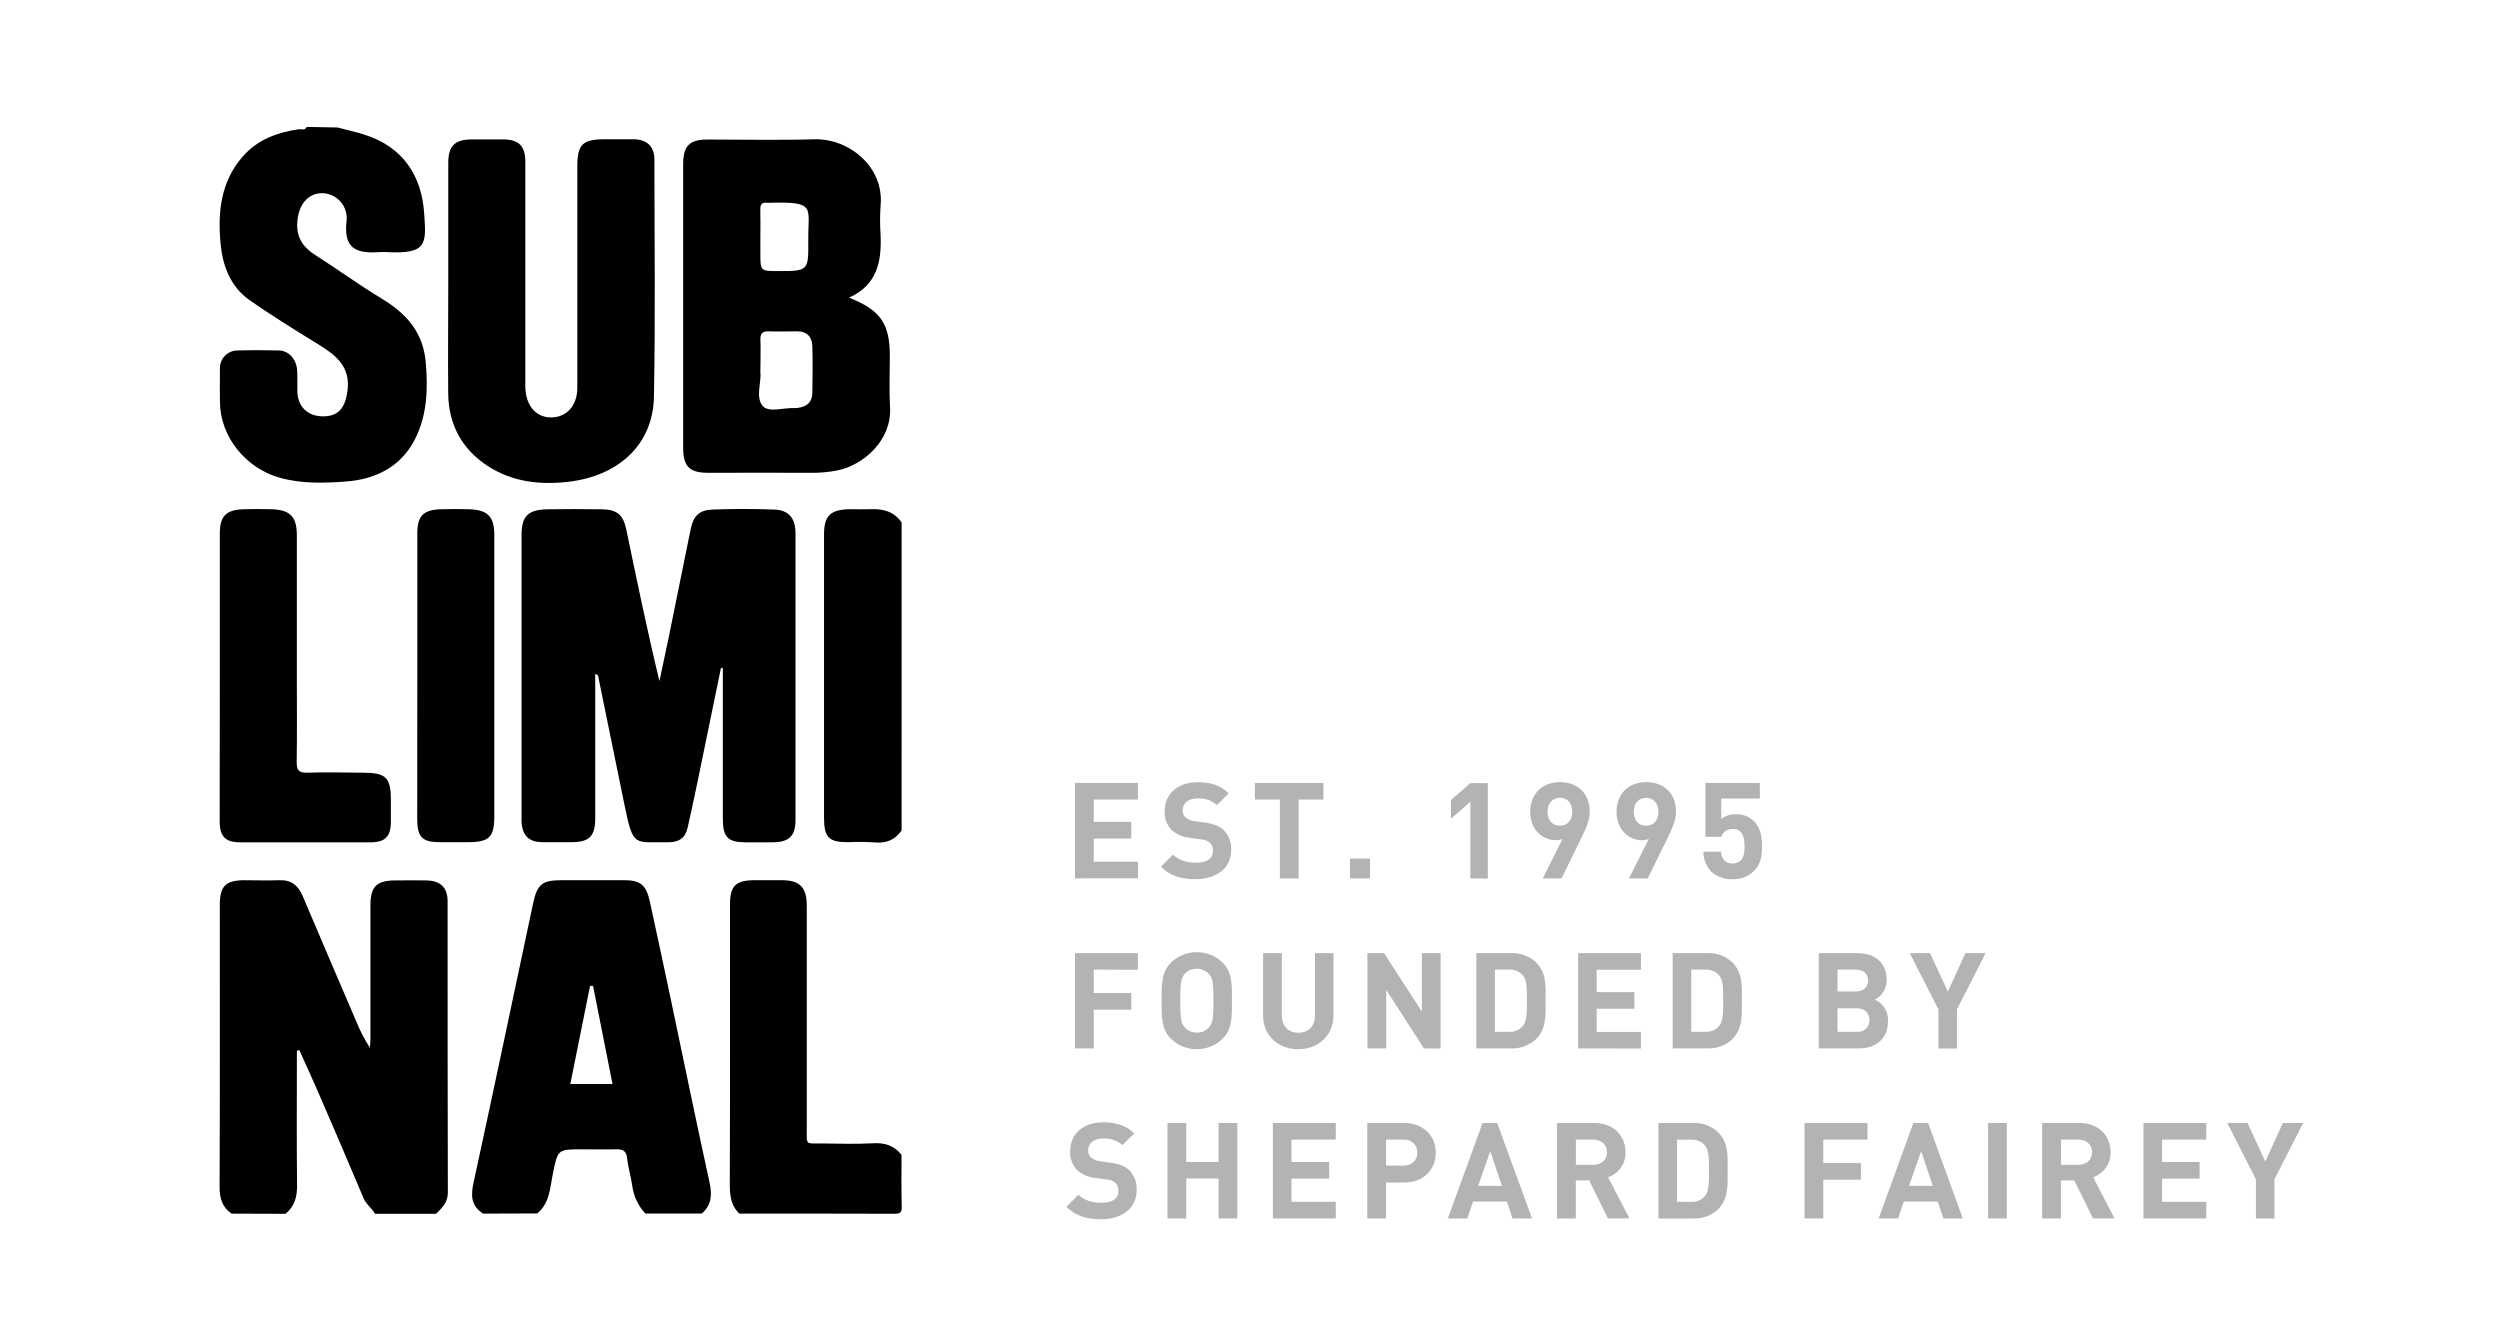
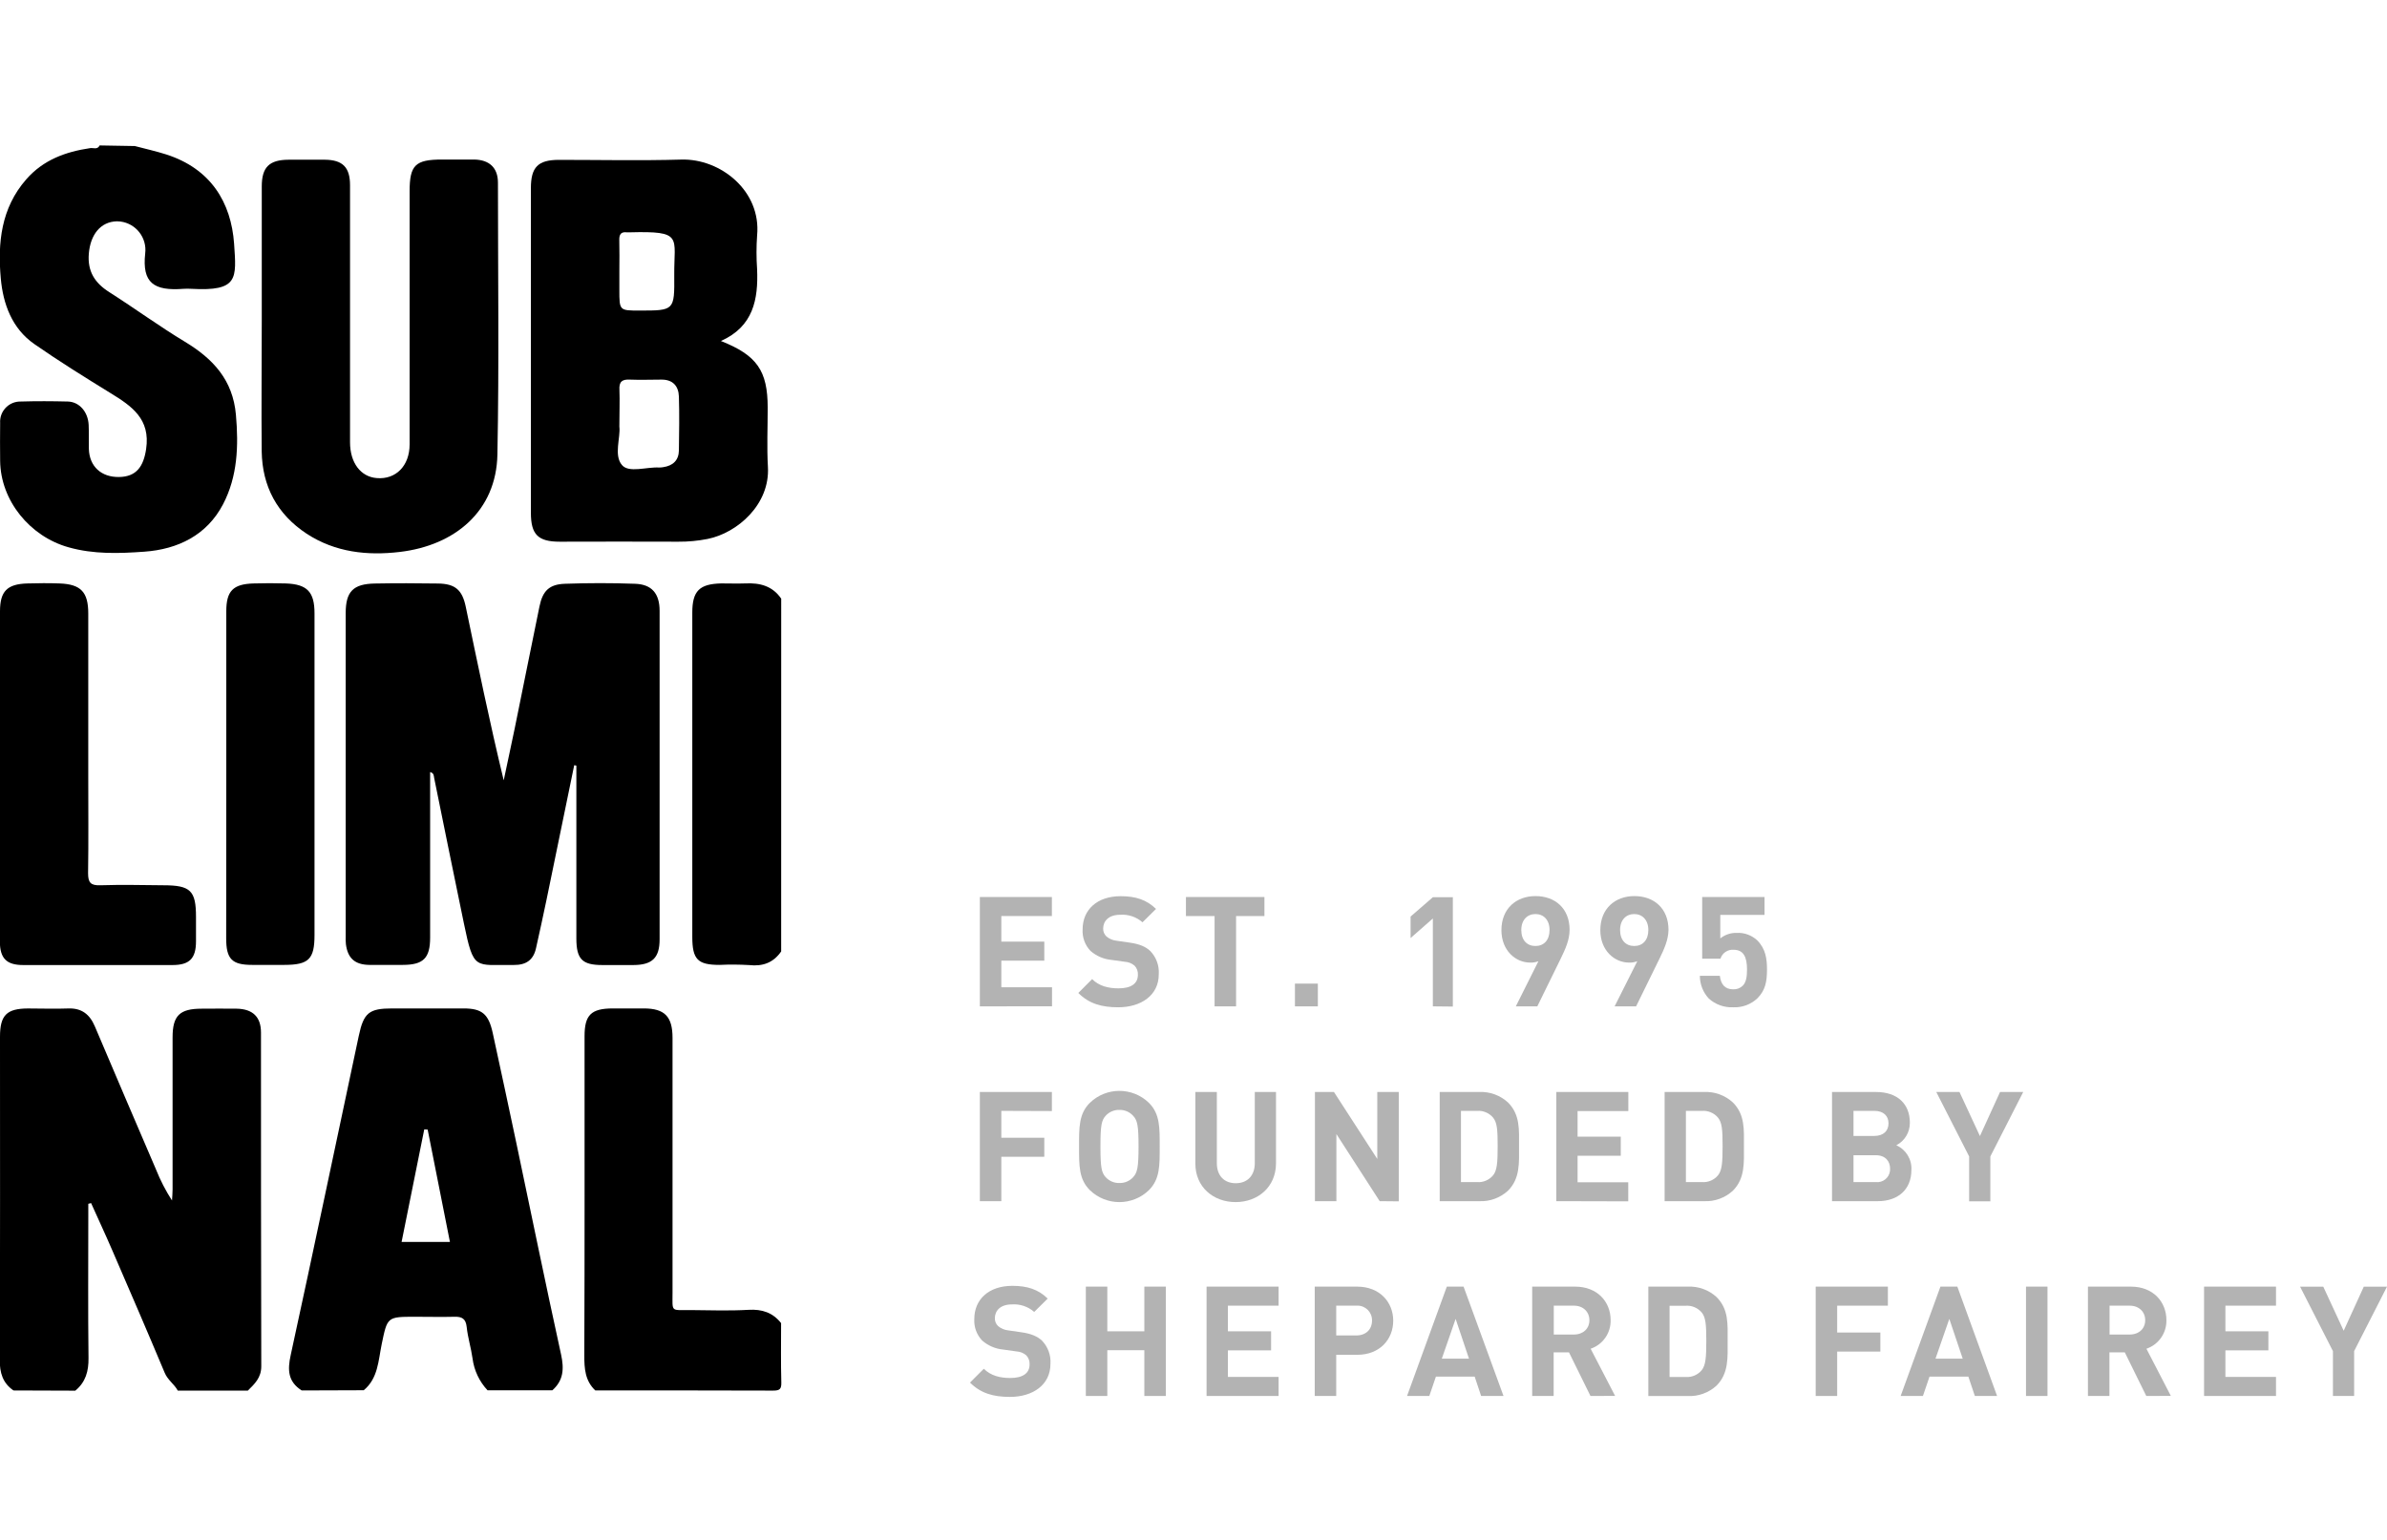
- <svg xmlns="http://www.w3.org/2000/svg" id="Layer_1" data-name="Layer 1" viewBox="0 0 800 430">
-   <defs>
-     <style>.cls-1{fill:#b3b3b3;}</style>
-   </defs>
-   <path class="cls-1" d="M344,281.08V250.54h20.12v5.32H350V263H362v5.32H350v7.42h14.16v5.32Z" />
-   <path class="cls-1" d="M382.65,281.34c-4.63,0-8.15-1-11.15-4l3.86-3.87c1.93,1.94,4.54,2.58,7.37,2.58,3.52,0,5.41-1.33,5.41-3.78a3.37,3.37,0,0,0-.95-2.57,4.46,4.46,0,0,0-2.7-1.07l-3.69-.52a10.3,10.3,0,0,1-5.91-2.53,8.06,8.06,0,0,1-2.19-6c0-5.45,4-9.27,10.63-9.27,4.21,0,7.25,1,9.87,3.56l-3.77,3.73a8.53,8.53,0,0,0-6.27-2.1c-3.17,0-4.72,1.76-4.72,3.86a2.94,2.94,0,0,0,.91,2.19,5.2,5.2,0,0,0,2.83,1.2l3.6.52c2.79.38,4.55,1.15,5.83,2.36a8.53,8.53,0,0,1,2.36,6.47C394,278,389,281.34,382.65,281.34Z" />
-   <path class="cls-1" d="M415.56,255.86v25.22h-6V255.86h-8v-5.32h21.92v5.32Z" />
-   <path class="cls-1" d="M432,281.08v-6.35h6.4v6.35Z" />
-   <path class="cls-1" d="M470.52,281.08V256.54L464.3,262v-6l6.22-5.4h5.58v30.54Z" />
-   <path class="cls-1" d="M506.17,267.87l-6.48,13.21h-6L500,268.47a6,6,0,0,1-2.27.39c-4.12,0-8.06-3.39-8.06-9.06,0-6,4.11-9.52,9.52-9.52s9.52,3.39,9.52,9.44C508.7,262.51,507.54,265.08,506.17,267.87Zm-7-12.57c-2.27,0-3.95,1.63-3.95,4.46s1.59,4.46,3.95,4.46,3.94-1.63,3.94-4.46S501.45,255.3,499.18,255.3Z" />
-   <path class="cls-1" d="M533.76,267.87l-6.48,13.21h-6l6.34-12.61a6,6,0,0,1-2.27.39c-4.12,0-8.06-3.39-8.06-9.06,0-6,4.11-9.52,9.52-9.52s9.52,3.39,9.52,9.44C536.29,262.51,535.13,265.08,533.76,267.87Zm-7-12.57c-2.27,0-3.95,1.63-3.95,4.46s1.59,4.46,3.95,4.46,3.94-1.63,3.94-4.46S529,255.3,526.77,255.3Z" />
-   <path class="cls-1" d="M561.14,278.85a9.24,9.24,0,0,1-6.74,2.49,9.54,9.54,0,0,1-6.82-2.45,9.3,9.3,0,0,1-2.49-6.35h5.58c.3,2.41,1.41,3.78,3.73,3.78a3.59,3.59,0,0,0,2.66-1c1-1,1.2-2.62,1.2-4.54,0-3.52-1-5.5-3.73-5.5a3.56,3.56,0,0,0-3.69,2.49h-5.1V250.54h17.41v5H550.8v6.56a7,7,0,0,1,4.59-1.54,7.82,7.82,0,0,1,5.7,2.06c2.41,2.4,2.75,5.27,2.75,8.15C563.84,274.22,563.37,276.62,561.14,278.85Z" />
-   <path class="cls-1" d="M350,310.27v7.5H362v5.32H350v12.4h-6V305h20.12v5.32Z" />
-   <path class="cls-1" d="M391.23,332.4a11.86,11.86,0,0,1-16.52,0c-3.09-3.09-3-6.9-3-12.18s-.09-9.09,3-12.18a11.86,11.86,0,0,1,16.52,0c3.09,3.09,3,6.9,3,12.18S394.32,329.31,391.23,332.4Zm-4.42-20.76A5,5,0,0,0,383,310a5,5,0,0,0-3.86,1.63c-1.16,1.29-1.46,2.7-1.46,8.58s.3,7.29,1.46,8.58a5,5,0,0,0,3.86,1.63,5,5,0,0,0,3.82-1.63c1.16-1.29,1.5-2.7,1.5-8.58S388,312.93,386.81,311.64Z" />
-   <path class="cls-1" d="M415.43,335.75c-6.27,0-11.24-4.25-11.24-10.73V305h6v19.86c0,3.52,2.06,5.62,5.28,5.62s5.32-2.1,5.32-5.62V305h5.92V325C426.67,331.5,421.69,335.75,415.43,335.75Z" />
-   <path class="cls-1" d="M455.67,335.49l-12.09-18.74v18.74h-6V305h5.32l12.1,18.7V305h6v30.54Z" />
-   <path class="cls-1" d="M491.5,332.57a11.12,11.12,0,0,1-8.07,2.92h-11V305h11a11.12,11.12,0,0,1,8.07,2.92c3.43,3.43,3.09,7.63,3.09,12.22S494.93,329.14,491.5,332.57Zm-4.16-20.42a5.33,5.33,0,0,0-4.46-1.88h-4.51v19.9h4.51a5.31,5.31,0,0,0,4.46-1.89c1.11-1.37,1.28-3.56,1.28-8.19S488.45,313.53,487.34,312.15Z" />
-   <path class="cls-1" d="M505,335.49V305h20.11v5.32H510.94v7.16H523v5.32H510.94v7.42h14.15v5.32Z" />
-   <path class="cls-1" d="M554.31,332.57a11.1,11.1,0,0,1-8.06,2.92h-11V305h11a11.1,11.1,0,0,1,8.06,2.92c3.43,3.43,3.09,7.63,3.09,12.22S557.74,329.14,554.31,332.57Zm-4.16-20.42a5.33,5.33,0,0,0-4.46-1.88h-4.5v19.9h4.5a5.31,5.31,0,0,0,4.46-1.89c1.12-1.37,1.29-3.56,1.29-8.19S551.27,313.53,550.15,312.15Z" />
-   <path class="cls-1" d="M594.82,335.49H582V305H594.3c6,0,9.44,3.35,9.44,8.58a7,7,0,0,1-3.78,6.3,7.1,7.1,0,0,1,4.21,6.87C604.17,332.4,600.26,335.49,594.82,335.49Zm-1-25.22H588v7h5.83c2.53,0,3.95-1.41,3.95-3.51S596.36,310.27,593.83,310.27Zm.39,12.39H588v7.51h6.22a3.61,3.61,0,0,0,4-3.77C598.21,324.34,596.92,322.66,594.22,322.66Z" />
-   <path class="cls-1" d="M626.22,323v12.53H620.3V323l-9.18-18h6.48l5.71,12.31L628.93,305h6.47Z" />
-   <path class="cls-1" d="M352.4,390.16c-4.63,0-8.15-1-11.15-4l3.86-3.86c1.93,1.94,4.54,2.58,7.37,2.58,3.52,0,5.41-1.33,5.41-3.78a3.37,3.37,0,0,0-.95-2.57,4.46,4.46,0,0,0-2.7-1.07l-3.69-.52a10.3,10.3,0,0,1-5.91-2.53,8.06,8.06,0,0,1-2.19-6c0-5.45,4-9.27,10.63-9.27,4.21,0,7.25,1,9.87,3.56l-3.77,3.73a8.53,8.53,0,0,0-6.27-2.1c-3.17,0-4.72,1.76-4.72,3.86a2.94,2.94,0,0,0,.91,2.19,5.2,5.2,0,0,0,2.83,1.2l3.6.52c2.79.38,4.55,1.15,5.83,2.35a8.57,8.57,0,0,1,2.36,6.48C363.72,386.81,358.79,390.16,352.4,390.16Z" />
-   <path class="cls-1" d="M389.94,389.9V377.12H379.6V389.9h-6V359.36h6v12.48h10.34V359.36h6V389.9Z" />
-   <path class="cls-1" d="M407.32,389.9V359.36h20.12v5.32H413.28v7.16h12.06v5.32H413.28v7.42h14.16v5.32Z" />
-   <path class="cls-1" d="M449.41,378.4h-5.88v11.5h-6V359.36h11.84c6.3,0,10.08,4.33,10.08,9.52S455.71,378.4,449.41,378.4Zm-.3-13.72h-5.58V373h5.58c2.7,0,4.42-1.67,4.42-4.16A4.07,4.07,0,0,0,449.11,364.68Z" />
-   <path class="cls-1" d="M484,389.9l-1.8-5.4H471.37l-1.84,5.4h-6.22l11.11-30.54h4.68l11.15,30.54Zm-7.12-21.53-3.86,11.11h7.59Z" />
-   <path class="cls-1" d="M514.54,389.9l-6-12.18h-4.28V389.9h-6V359.36h12c6.22,0,9.91,4.25,9.91,9.35a8.22,8.22,0,0,1-5.58,8l6.83,13.17Zm-4.63-25.22h-5.62v8.06h5.62c2.61,0,4.33-1.67,4.33-4S512.52,364.68,509.91,364.68Z" />
-   <path class="cls-1" d="M549.76,387a11.11,11.11,0,0,1-8.06,2.92h-11V359.36h11a11.11,11.11,0,0,1,8.06,2.92c3.43,3.43,3.09,7.63,3.09,12.22S553.19,383.55,549.76,387Zm-4.16-20.42a5.33,5.33,0,0,0-4.46-1.88h-4.51v19.9h4.51a5.31,5.31,0,0,0,4.46-1.89c1.11-1.37,1.29-3.56,1.29-8.19S546.71,367.94,545.6,366.56Z" />
-   <path class="cls-1" d="M583.44,364.68v7.5H595.5v5.32H583.44v12.4h-6V359.36H597.6v5.32Z" />
-   <path class="cls-1" d="M621.89,389.9l-1.81-5.4H609.23l-1.84,5.4h-6.22l11.11-30.54H617L628.1,389.9Zm-7.13-21.53-3.86,11.11h7.6Z" />
-   <path class="cls-1" d="M636.18,389.9V359.36h6V389.9Z" />
-   <path class="cls-1" d="M669.77,389.9l-6-12.18h-4.29V389.9h-6V359.36h12c6.22,0,9.91,4.25,9.91,9.35a8.22,8.22,0,0,1-5.58,8l6.82,13.17Zm-4.64-25.22h-5.61v8.06h5.61c2.62,0,4.34-1.67,4.34-4S667.75,364.68,665.13,364.68Z" />
-   <path class="cls-1" d="M685.91,389.9V359.36H706v5.32H691.87v7.16h12v5.32h-12v7.42H706v5.32Z" />
-   <path class="cls-1" d="M727.82,377.37V389.9H721.9V377.37l-9.18-18h6.48l5.7,12.31,5.62-12.31H737Z" />
-   <path d="M74.1,388.36c-3-2.07-3.85-4.92-3.83-8.58.13-30.07.07-60.15.07-90.22,0-6,1.86-7.86,7.78-7.89,3.76,0,7.53.14,11.28,0s6,1.64,7.43,5c5.64,13.33,11.36,26.62,17.06,39.92a50.39,50.39,0,0,0,4.49,8.71c.06-1,.16-2.06.16-3.09q0-21.24,0-42.48c0-6.09,2-8,8.13-8,3.26,0,6.51-.06,9.77,0,4.48.08,6.79,2.29,6.79,6.66,0,31.08,0,62.15.08,93.23,0,3.18-1.84,4.9-3.76,6.79H120c-1-1.84-2.82-2.95-3.67-5-4.77-11.38-9.66-22.71-14.55-34-1.93-4.48-4-8.92-6-13.38l-.78.2v3.62c0,13.14-.1,26.29.06,39.43.05,3.71-.8,6.76-3.69,9.14Z" />
-   <path d="M108,40.79c2.91.77,5.85,1.42,8.72,2.33,12.51,4,18.18,13.44,19,24.94.66,9.74,1.26,13.34-11.9,12.61a16.89,16.89,0,0,0-2.25,0c-8.3.64-11.57-1.68-10.68-9.86a8,8,0,0,0-7.89-9c-4.6.1-7.41,3.75-7.85,9-.42,5,1.67,8.22,5.72,10.79,7.11,4.53,13.93,9.52,21.14,13.87,7.86,4.75,13.37,10.67,14.22,20.38.77,8.71.46,17.25-3.6,25-4.52,8.65-12.65,12.58-22,13.24-7,.5-14.11.76-21.15-1.23-10.74-3-19-13-19.1-24.18q-.06-5.27,0-10.53a5.64,5.64,0,0,1,5.75-6c4.38-.13,8.77-.11,13.15,0,3.2.08,5.64,2.87,5.82,6.51.11,2.25,0,4.51.06,6.76.16,4.86,3.46,7.89,8.43,7.81,4.81-.07,6.82-2.87,7.56-7.8,1.25-8.42-4-12-10-15.67-7.16-4.41-14.31-8.86-21.22-13.66-6.25-4.35-8.73-11.2-9.37-18.33-.89-9.91.05-19.61,7.11-27.68,4.79-5.47,11-7.7,17.86-8.72.9-.14,2,.52,2.64-.75Z" />
-   <path d="M154.6,388.36c-3.84-2.45-4-5.7-3.06-9.93,6.47-29.67,12.66-59.4,19-89.1,1.37-6.47,2.87-7.67,9.35-7.67s13.27,0,19.9,0c5.14,0,7,1.53,8.16,6.84q3.38,15.5,6.65,31c4.14,19.61,8.14,39.25,12.44,58.82.87,4,.69,7.23-2.44,10H206.51a16,16,0,0,1-4.19-8.87c-.42-3-1.33-5.85-1.64-8.82-.25-2.33-1.34-2.91-3.43-2.85-3.63.09-7.27,0-10.9,0-7.91,0-7.82,0-9.42,7.73-.93,4.53-1,9.47-5,12.79ZM196,346.88l-6.22-31.38-.95-.06c-2.09,10.42-4.19,20.83-6.33,31.44Z" />
-   <path d="M236.6,388.36c-2.85-2.7-3.08-6.09-3.07-9.82.12-29.71.06-59.42.07-89.13,0-5.93,1.83-7.73,7.86-7.75,2.88,0,5.77,0,8.65,0,5.86,0,8.06,2.25,8.06,8.24q0,35.55,0,71.08c0,5.66-.6,4.88,5.07,4.93,5.39.05,10.8.24,16.17-.07,3.78-.22,6.75.77,9.08,3.71,0,5.51-.09,11,.06,16.54.05,1.89-.43,2.32-2.31,2.31C269.71,388.33,253.16,388.36,236.6,388.36Z" />
-   <path d="M288.51,265.74c-2.17,3.15-5.13,4.23-8.93,3.81a78.41,78.41,0,0,0-8.26-.05c-6.13,0-7.62-1.53-7.63-7.81q0-13.53,0-27.06,0-31.77,0-63.53c0-6.06,2-8,8.07-8.15,2.25,0,4.51.08,6.76,0,4.05-.2,7.57.7,10,4.26Z" />
-   <path d="M230.71,213.73q-3.87,18.81-7.74,37.61c-.93,4.51-1.93,9-2.93,13.51-.73,3.31-2.81,4.71-6.21,4.67-10.92-.12-11.17,1.73-13.92-11.57q-4.2-20.32-8.32-40.69c-.12-.58,0-1.3-1.12-1.62v4.13q0,21.06,0,42.12c0,5.74-1.92,7.6-7.62,7.61-3.13,0-6.27,0-9.4,0-4-.06-6-1.87-6.5-5.76a16.87,16.87,0,0,1-.06-2.25q0-45.14,0-90.27c0-6,2.1-8.13,8.13-8.24s11.78-.09,17.67,0c4.75.07,6.75,1.76,7.73,6.49,3.36,16.11,6.66,32.23,10.6,48.48,1-4.83,2.08-9.65,3.07-14.49,2.32-11.36,4.58-22.73,6.92-34.09.89-4.34,2.73-6.17,7.11-6.32,6.51-.23,13-.24,19.55,0,4.69.14,6.89,2.72,6.89,7.56q0,45.88,0,91.77c0,5.18-2.09,7.14-7.33,7.16h-8.65c-5.64,0-7.26-1.64-7.27-7.42q0-22.38,0-44.76v-3.53Z" />
-   <path d="M271.68,95.24c10.09,4,13.05,8.3,13.07,18.63,0,5.51-.26,11,.06,16.54.61,10.48-8.54,18.46-16.84,20.12a40.81,40.81,0,0,1-8.19.77c-11-.07-22.06,0-33.09,0-6.1,0-8.08-2-8.08-8.1q0-45.31,0-90.63c0-5.91,2-7.91,7.82-7.92,11.4,0,22.82.25,34.22-.08,10.9-.31,22.34,8.74,21.14,21.21a67,67,0,0,0,0,9.4C282.14,83.62,280.74,91.21,271.68,95.24Zm-28.36,23.91c.37,3.07-1.61,8,.72,10.73,1.94,2.3,6.83.49,10.41.7a6.06,6.06,0,0,0,1.12-.1c2.7-.4,4.34-1.89,4.38-4.7.07-5,.15-10,0-15-.1-3-1.73-4.82-5-4.75-2.87,0-5.75.12-8.61,0-2.23-.13-3.15.53-3,2.9C243.46,112,243.32,115.15,243.32,119.15Zm0-43.47v5.25c0,5.81,0,5.81,5.62,5.81,9.72,0,9.79,0,9.71-9.85-.1-10.76,2.64-12.4-12.48-12-.25,0-.5,0-.75,0-1.68-.21-2.16.62-2.12,2.18C243.38,69.93,243.33,72.81,243.32,75.68Z" />
-   <path d="M143.45,89.28q0-18.6,0-37.21c0-5.39,2.09-7.43,7.5-7.46,3.39,0,6.77,0,10.15,0,4.93.05,7,2.12,7,7.11q0,35.91,0,71.81c0,5.77,3,9.65,7.46,10,5.33.46,9.17-3.42,9.18-9.38q0-35.34,0-70.68c0-7.36,1.58-8.91,9.05-8.91,3,0,6,0,9,0,4.22.08,6.61,2.29,6.62,6.44,0,25.31.34,50.63-.15,75.94-.3,15.76-11.81,25.4-27.27,27.22-9.06,1.07-18,.13-26-5.09-8.25-5.43-12.41-13.24-12.56-23C143.31,113.84,143.45,101.56,143.45,89.28Z" />
-   <path d="M70.34,216.25q0-22.75,0-45.5c0-5.63,2-7.63,7.65-7.79,3-.09,6-.11,9,0,5.94.22,8,2.41,8,8.38q0,22.74,0,45.49c0,9,.09,18-.05,27.06,0,2.63.73,3.45,3.38,3.37,5.88-.19,11.78-.06,17.67,0,7.57,0,9.1,1.5,9.09,8.89,0,2.25,0,4.51,0,6.76,0,4.79-1.82,6.62-6.51,6.63q-20.87,0-41.74,0c-4.68,0-6.52-1.86-6.53-6.62Q70.32,239.56,70.34,216.25Z" />
-   <path d="M133.54,216.22q0-22.74,0-45.49c0-5.67,1.89-7.61,7.64-7.77,3-.09,6-.1,9,0,6,.22,8,2.4,8,8.37,0,7.39,0,14.78,0,22.17q0,33.83,0,67.66c0,6.74-1.62,8.33-8.42,8.34h-9c-5.65,0-7.25-1.64-7.25-7.42Q133.53,239.15,133.54,216.22Z" />
+ <svg xmlns="http://www.w3.org/2000/svg" version="1.1" id="Layer_1" x="0px" y="0px" viewBox="0 0 666.66 430" style="enable-background:new 0 0 666.66 430;" xml:space="preserve">
+   <style type="text/css">
+ 	.st0{fill:#B3B3B3;}
+ </style>
+   <path class="st0" d="M273.66,281.08v-30.54h20.12v5.32h-14.12V263h12v5.32h-12v7.42h14.16v5.32L273.66,281.08z" />
+   <path class="st0" d="M312.31,281.34c-4.63,0-8.15-1-11.15-4l3.86-3.87c1.93,1.94,4.54,2.58,7.37,2.58c3.52,0,5.41-1.33,5.41-3.78  c0.06-0.95-0.28-1.89-0.95-2.57c-0.76-0.65-1.71-1.02-2.7-1.07l-3.69-0.52c-2.19-0.19-4.26-1.08-5.91-2.53  c-1.53-1.61-2.32-3.78-2.19-6c0-5.45,4-9.27,10.63-9.27c4.21,0,7.25,1,9.87,3.56l-3.77,3.73c-1.72-1.51-3.98-2.27-6.27-2.1  c-3.17,0-4.72,1.76-4.72,3.86c-0.02,0.83,0.31,1.62,0.91,2.19c0.8,0.68,1.79,1.09,2.83,1.2l3.6,0.52c2.79,0.38,4.55,1.15,5.83,2.36  c1.66,1.73,2.52,4.08,2.36,6.47C323.66,278,318.66,281.34,312.31,281.34z" />
+   <path class="st0" d="M345.22,255.86v25.22h-6v-25.22h-8v-5.32h21.92v5.32H345.22z" />
+   <path class="st0" d="M361.66,281.08v-6.35h6.4v6.35H361.66z" />
+   <path class="st0" d="M400.18,281.08v-24.54l-6.22,5.46v-6l6.22-5.4h5.58v30.54L400.18,281.08z" />
+   <path class="st0" d="M435.83,267.87l-6.48,13.21h-6l6.31-12.61c-0.72,0.28-1.5,0.41-2.27,0.39c-4.12,0-8.06-3.39-8.06-9.06  c0-6,4.11-9.52,9.52-9.52s9.52,3.39,9.52,9.44C438.36,262.51,437.2,265.08,435.83,267.87z M428.83,255.3  c-2.27,0-3.95,1.63-3.95,4.46s1.59,4.46,3.95,4.46s3.94-1.63,3.94-4.46S431.11,255.3,428.83,255.3L428.83,255.3z" />
+   <path class="st0" d="M463.42,267.87l-6.48,13.21h-6l6.34-12.61c-0.72,0.28-1.5,0.41-2.27,0.39c-4.12,0-8.06-3.39-8.06-9.06  c0-6,4.11-9.52,9.52-9.52s9.52,3.39,9.52,9.44C465.95,262.51,464.79,265.08,463.42,267.87z M456.42,255.3  c-2.27,0-3.95,1.63-3.95,4.46s1.59,4.46,3.95,4.46s3.94-1.63,3.94-4.46s-1.7-4.46-3.93-4.46L456.42,255.3z" />
+   <path class="st0" d="M490.8,278.85c-1.82,1.71-4.25,2.6-6.74,2.49c-2.51,0.11-4.96-0.77-6.82-2.45c-1.6-1.72-2.49-3.99-2.49-6.35  h5.58c0.3,2.41,1.41,3.78,3.73,3.78c0.99,0.05,1.95-0.32,2.66-1c1-1,1.2-2.62,1.2-4.54c0-3.52-1-5.5-3.73-5.5  c-1.66-0.14-3.19,0.9-3.69,2.49h-5.1v-17.23h17.41v5h-12.35v6.56c1.3-1.04,2.93-1.59,4.59-1.54c2.1-0.11,4.15,0.64,5.7,2.06  c2.41,2.4,2.75,5.27,2.75,8.15C493.5,274.22,493.03,276.62,490.8,278.85z" />
+   <path class="st0" d="M279.66,310.27v7.5h12v5.32h-12v12.4h-6V305h20.12v5.32L279.66,310.27z" />
+   <path class="st0" d="M320.89,332.4c-4.6,4.47-11.92,4.47-16.52,0c-3.09-3.09-3-6.9-3-12.18s-0.09-9.09,3-12.18  c4.6-4.47,11.92-4.47,16.52,0c3.09,3.09,3,6.9,3,12.18S323.98,329.31,320.89,332.4z M316.47,311.64c-0.97-1.07-2.36-1.67-3.81-1.64  c-1.46-0.05-2.87,0.55-3.86,1.63c-1.16,1.29-1.46,2.7-1.46,8.58s0.3,7.29,1.46,8.58c0.99,1.08,2.4,1.68,3.86,1.63  c1.45,0.04,2.84-0.56,3.82-1.63c1.16-1.29,1.5-2.7,1.5-8.58S317.66,312.93,316.47,311.64L316.47,311.64z" />
+   <path class="st0" d="M345.09,335.75c-6.27,0-11.24-4.25-11.24-10.73V305h6v19.86c0,3.52,2.06,5.62,5.28,5.62s5.32-2.1,5.32-5.62V305  h5.92v20C356.33,331.5,351.35,335.75,345.09,335.75z" />
+   <path class="st0" d="M385.33,335.49l-12.09-18.74v18.74h-6V305h5.32l12.1,18.7V305h6v30.54L385.33,335.49z" />
+   <path class="st0" d="M421.16,332.57c-2.19,2.01-5.1,3.07-8.07,2.92h-11V305h11c2.97-0.15,5.88,0.91,8.07,2.92  c3.43,3.43,3.09,7.63,3.09,12.22S424.59,329.14,421.16,332.57z M417,312.15c-1.1-1.3-2.76-2-4.46-1.88h-4.51v19.9h4.51  c1.7,0.12,3.36-0.58,4.46-1.89c1.11-1.37,1.28-3.56,1.28-8.19S418.11,313.53,417,312.15z" />
+   <path class="st0" d="M434.66,335.49V305h20.11v5.32H440.6v7.16h12.06v5.32H440.6v7.42h14.15v5.32L434.66,335.49z" />
+   <path class="st0" d="M483.97,332.57c-2.19,2.01-5.09,3.07-8.06,2.92h-11V305h11c2.97-0.15,5.87,0.91,8.06,2.92  c3.43,3.43,3.09,7.63,3.09,12.22S487.4,329.14,483.97,332.57z M479.81,312.15c-1.1-1.3-2.76-2-4.46-1.88h-4.5v19.9h4.5  c1.7,0.12,3.36-0.58,4.46-1.89c1.12-1.37,1.29-3.56,1.29-8.19S480.93,313.53,479.81,312.15z" />
+   <path class="st0" d="M524.48,335.49h-12.82V305h12.3c6,0,9.44,3.35,9.44,8.58c0.03,2.65-1.43,5.08-3.78,6.3  c2.69,1.19,4.37,3.93,4.21,6.87C533.83,332.4,529.92,335.49,524.48,335.49z M523.48,310.27h-5.82v7h5.83c2.53,0,3.95-1.41,3.95-3.51  s-1.42-3.49-3.95-3.49H523.48z M523.87,322.66h-6.21v7.51h6.22c1.98,0.22,3.77-1.21,3.98-3.19c0.02-0.19,0.03-0.38,0.02-0.58  c-0.01-2.06-1.3-3.74-4-3.74H523.87z" />
+   <path class="st0" d="M555.88,323v12.53h-5.92V323l-9.18-18h6.48l5.71,12.31l5.62-12.31h6.47L555.88,323z" />
+   <path class="st0" d="M282.06,390.16c-4.63,0-8.15-1-11.15-4l3.86-3.86c1.93,1.94,4.54,2.58,7.37,2.58c3.52,0,5.41-1.33,5.41-3.78  c0.06-0.95-0.28-1.89-0.95-2.57c-0.76-0.65-1.71-1.02-2.7-1.07l-3.69-0.52c-2.19-0.19-4.26-1.08-5.91-2.53  c-1.53-1.61-2.32-3.78-2.19-6c0-5.45,4-9.27,10.63-9.27c4.21,0,7.25,1,9.87,3.56l-3.77,3.73c-1.72-1.51-3.98-2.27-6.27-2.1  c-3.17,0-4.72,1.76-4.72,3.86c-0.02,0.83,0.31,1.62,0.91,2.19c0.8,0.68,1.79,1.09,2.83,1.2l3.6,0.52c2.79,0.38,4.55,1.15,5.83,2.35  c1.66,1.73,2.52,4.08,2.36,6.48C293.38,386.81,288.45,390.16,282.06,390.16z" />
+   <path class="st0" d="M319.6,389.9v-12.78h-10.34v12.78h-6v-30.54h6v12.48h10.34v-12.48h6v30.54H319.6z" />
+   <path class="st0" d="M336.98,389.9v-30.54h20.12v5.32h-14.16v7.16H355v5.32h-12.06v7.42h14.16v5.32L336.98,389.9z" />
+   <path class="st0" d="M379.07,378.4h-5.88v11.5h-6v-30.54h11.84c6.3,0,10.08,4.33,10.08,9.52S385.37,378.4,379.07,378.4z   M378.77,364.68h-5.58V373h5.58c2.7,0,4.42-1.67,4.42-4.16c0.06-2.25-1.72-4.12-3.96-4.17  C379.07,364.66,378.92,364.67,378.77,364.68L378.77,364.68z" />
+   <path class="st0" d="M413.66,389.9l-1.8-5.4h-10.83l-1.84,5.4h-6.22l11.11-30.54h4.68l11.15,30.54H413.66z M406.54,368.37  l-3.86,11.11h7.59L406.54,368.37z" />
+   <path class="st0" d="M444.2,389.9l-6-12.18h-4.28v12.18h-6v-30.54h12c6.22,0,9.91,4.25,9.91,9.35c0.09,3.6-2.17,6.84-5.58,8  l6.83,13.17L444.2,389.9z M439.57,364.68h-5.62v8.06h5.62c2.61,0,4.33-1.67,4.33-4S442.18,364.68,439.57,364.68L439.57,364.68z" />
+   <path class="st0" d="M479.42,387c-2.19,2.01-5.09,3.06-8.06,2.92h-11v-30.56h11c2.97-0.14,5.87,0.91,8.06,2.92  c3.43,3.43,3.09,7.63,3.09,12.22S482.85,383.55,479.42,387z M475.26,366.58c-1.1-1.3-2.76-2-4.46-1.88h-4.51v19.9h4.51  c1.7,0.12,3.36-0.58,4.46-1.89c1.11-1.37,1.29-3.56,1.29-8.19s-0.18-6.58-1.29-7.96L475.26,366.58z" />
+   <path class="st0" d="M513.1,364.68v7.5h12.06v5.32H513.1v12.4h-6v-30.54h20.16v5.32H513.1z" />
+   <path class="st0" d="M551.55,389.9l-1.81-5.4h-10.85l-1.84,5.4h-6.22l11.11-30.54h4.72l11.1,30.54H551.55z M544.42,368.37  l-3.86,11.11h7.6L544.42,368.37z" />
+   <path class="st0" d="M565.84,389.9v-30.54h6v30.54H565.84z" />
+   <path class="st0" d="M599.43,389.9l-6-12.18h-4.29v12.18h-6v-30.54h12c6.22,0,9.91,4.25,9.91,9.35c0.09,3.6-2.17,6.84-5.58,8  l6.82,13.17L599.43,389.9z M594.79,364.68h-5.61v8.06h5.61c2.62,0,4.34-1.67,4.34-4S597.41,364.68,594.79,364.68z" />
+   <path class="st0" d="M615.57,389.9v-30.54h20.09v5.32h-14.13v7.16h12v5.32h-12v7.42h14.13v5.32L615.57,389.9z" />
+   <path class="st0" d="M657.48,377.37v12.53h-5.92v-12.53l-9.18-18h6.48l5.7,12.31l5.62-12.31h6.48L657.48,377.37z" />
+   <path d="M3.76,388.36c-3-2.07-3.85-4.92-3.83-8.58C0.06,349.71,0,319.63,0,289.56c0-6,1.86-7.86,7.78-7.89c3.76,0,7.53,0.14,11.28,0  s6,1.64,7.43,5c5.64,13.33,11.36,26.62,17.06,39.92c1.21,3.04,2.71,5.96,4.49,8.71c0.06-1,0.16-2.06,0.16-3.09  c0-14.16,0-28.32,0-42.48c0-6.09,2-8,8.13-8c3.26,0,6.51-0.06,9.77,0c4.48,0.08,6.79,2.29,6.79,6.66c0,31.08,0,62.15,0.08,93.23  c0,3.18-1.84,4.9-3.76,6.79H49.66c-1-1.84-2.82-2.95-3.67-5c-4.77-11.38-9.66-22.71-14.55-34c-1.93-4.48-4-8.92-6-13.38l-0.78,0.2  v3.62c0,13.14-0.1,26.29,0.06,39.43c0.05,3.71-0.8,6.76-3.69,9.14L3.76,388.36z" />
+   <path d="M37.66,40.79c2.91,0.77,5.85,1.42,8.72,2.33c12.51,4,18.18,13.44,19,24.94c0.66,9.74,1.26,13.34-11.9,12.61  c-0.75-0.05-1.5-0.05-2.25,0c-8.3,0.64-11.57-1.68-10.68-9.86c0.55-4.38-2.55-8.39-6.94-8.94c-0.32-0.04-0.63-0.06-0.95-0.06  c-4.6,0.1-7.41,3.75-7.85,9c-0.42,5,1.67,8.22,5.72,10.79c7.11,4.53,13.93,9.52,21.14,13.87c7.86,4.75,13.37,10.67,14.22,20.38  c0.77,8.71,0.46,17.25-3.6,25c-4.52,8.65-12.65,12.58-22,13.24c-7,0.5-14.11,0.76-21.15-1.23c-10.74-3-19-13-19.1-24.18  c-0.04-3.51-0.04-7.02,0-10.53c-0.2-3.11,2.16-5.79,5.27-5.99c0.16-0.01,0.32-0.01,0.48-0.01c4.38-0.13,8.77-0.11,13.15,0  c3.2,0.08,5.64,2.87,5.82,6.51c0.11,2.25,0,4.51,0.06,6.76c0.16,4.86,3.46,7.89,8.43,7.81c4.81-0.07,6.82-2.87,7.56-7.8  c1.25-8.42-4-12-10-15.67c-7.16-4.41-14.31-8.86-21.22-13.66c-6.25-4.35-8.73-11.2-9.37-18.33c-0.89-9.91,0.05-19.61,7.11-27.68  c4.79-5.47,11-7.7,17.86-8.72c0.9-0.14,2,0.52,2.64-0.75L37.66,40.79z" />
+   <path d="M84.26,388.36c-3.84-2.45-4-5.7-3.06-9.93c6.47-29.67,12.66-59.4,19-89.1c1.37-6.47,2.87-7.67,9.35-7.67s13.27,0,19.9,0  c5.14,0,7,1.53,8.16,6.84c2.25,10.33,4.47,20.67,6.65,31c4.14,19.61,8.14,39.25,12.44,58.82c0.87,4,0.69,7.23-2.44,10h-18.09  c-2.29-2.45-3.76-5.55-4.19-8.87c-0.42-3-1.33-5.85-1.64-8.82c-0.25-2.33-1.34-2.91-3.43-2.85c-3.63,0.09-7.27,0-10.9,0  c-7.91,0-7.82,0-9.42,7.73c-0.93,4.53-1,9.47-5,12.79L84.26,388.36z M125.66,346.88l-6.22-31.38l-0.95-0.06  c-2.09,10.42-4.19,20.83-6.33,31.44H125.66z" />
+   <path d="M166.26,388.36c-2.85-2.7-3.08-6.09-3.07-9.82c0.12-29.71,0.06-59.42,0.07-89.13c0-5.93,1.83-7.73,7.86-7.75  c2.88,0,5.77,0,8.65,0c5.86,0,8.06,2.25,8.06,8.24c0,23.7,0,47.39,0,71.08c0,5.66-0.6,4.88,5.07,4.93  c5.39,0.05,10.8,0.24,16.17-0.07c3.78-0.22,6.75,0.77,9.08,3.71c0,5.51-0.09,11,0.06,16.54c0.05,1.89-0.43,2.32-2.31,2.31  C199.37,388.33,182.82,388.36,166.26,388.36z" />
+   <path d="M218.17,265.74c-2.17,3.15-5.13,4.23-8.93,3.81c-2.75-0.16-5.51-0.18-8.26-0.05c-6.13,0-7.62-1.53-7.63-7.81  c0-9.02,0-18.04,0-27.06c0-21.18,0-42.36,0-63.53c0-6.06,2-8,8.07-8.15c2.25,0,4.51,0.08,6.76,0c4.05-0.2,7.57,0.7,10,4.26  L218.17,265.74z" />
+   <path d="M160.37,213.73c-2.58,12.54-5.16,25.08-7.74,37.61c-0.93,4.51-1.93,9-2.93,13.51c-0.73,3.31-2.81,4.71-6.21,4.67  c-10.92-0.12-11.17,1.73-13.92-11.57c-2.8-13.55-5.57-27.11-8.32-40.69c-0.12-0.58,0-1.3-1.12-1.62v4.13c0,14.04,0,28.08,0,42.12  c0,5.74-1.92,7.6-7.62,7.61c-3.13,0-6.27,0-9.4,0c-4-0.06-6-1.87-6.5-5.76c-0.07-0.75-0.09-1.5-0.06-2.25c0-30.09,0-60.18,0-90.27  c0-6,2.1-8.13,8.13-8.24s11.78-0.09,17.67,0c4.75,0.07,6.75,1.76,7.73,6.49c3.36,16.11,6.66,32.23,10.6,48.48  c1-4.83,2.08-9.65,3.07-14.49c2.32-11.36,4.58-22.73,6.92-34.09c0.89-4.34,2.73-6.17,7.11-6.32c6.51-0.23,13-0.24,19.55,0  c4.69,0.14,6.89,2.72,6.89,7.56c0,30.59,0,61.18,0,91.77c0,5.18-2.09,7.14-7.33,7.16h-8.65c-5.64,0-7.26-1.64-7.27-7.42  c0-14.92,0-29.84,0-44.76v-3.53L160.37,213.73z" />
+   <path d="M201.34,95.24c10.09,4,13.05,8.3,13.07,18.63c0,5.51-0.26,11,0.06,16.54c0.61,10.48-8.54,18.46-16.84,20.12  c-2.7,0.53-5.44,0.79-8.19,0.77c-11-0.07-22.06,0-33.09,0c-6.1,0-8.08-2-8.08-8.1c0-30.21,0-60.42,0-90.63c0-5.91,2-7.91,7.82-7.92  c11.4,0,22.82,0.25,34.22-0.08c10.9-0.31,22.34,8.74,21.14,21.21c-0.22,3.13-0.22,6.27,0,9.4C211.8,83.62,210.4,91.21,201.34,95.24z   M172.98,119.15c0.37,3.07-1.61,8,0.72,10.73c1.94,2.3,6.83,0.49,10.41,0.7c0.38,0,0.75-0.03,1.12-0.1c2.7-0.4,4.34-1.89,4.38-4.7  c0.07-5,0.15-10,0-15c-0.1-3-1.73-4.82-5-4.75c-2.87,0-5.75,0.12-8.61,0c-2.23-0.13-3.15,0.53-3,2.9  C173.12,112,172.98,115.15,172.98,119.15L172.98,119.15z M172.98,75.68v5.25c0,5.81,0,5.81,5.62,5.81c9.72,0,9.79,0,9.71-9.85  c-0.1-10.76,2.64-12.4-12.48-12c-0.25,0-0.5,0-0.75,0c-1.68-0.21-2.16,0.62-2.12,2.18C173.04,69.93,172.99,72.81,172.98,75.68  L172.98,75.68z" />
+   <path d="M73.11,89.28c0-12.4,0-24.8,0-37.21c0-5.39,2.09-7.43,7.5-7.46c3.39,0,6.77,0,10.15,0c4.93,0.05,7,2.12,7,7.11  c0,23.94,0,47.88,0,71.81c0,5.77,3,9.65,7.46,10c5.33,0.46,9.17-3.42,9.18-9.38c0-23.56,0-47.12,0-70.68c0-7.36,1.58-8.91,9.05-8.91  c3,0,6,0,9,0c4.22,0.08,6.61,2.29,6.62,6.44c0,25.31,0.34,50.63-0.15,75.94c-0.3,15.76-11.81,25.4-27.27,27.22  c-9.06,1.07-18,0.13-26-5.09c-8.25-5.43-12.41-13.24-12.56-23C72.97,113.84,73.11,101.56,73.11,89.28z" />
+   <path d="M0,216.25c0-15.17,0-30.33,0-45.5c0-5.63,2-7.63,7.65-7.79c3-0.09,6-0.11,9,0c5.94,0.22,8,2.41,8,8.38  c0,15.16,0,30.32,0,45.49c0,9,0.09,18-0.05,27.06c0,2.63,0.73,3.45,3.38,3.37c5.88-0.19,11.78-0.06,17.67,0  c7.57,0,9.1,1.5,9.09,8.89c0,2.25,0,4.51,0,6.76c0,4.79-1.82,6.62-6.51,6.63c-13.91,0-27.83,0-41.74,0c-4.68,0-6.52-1.86-6.53-6.62  C-0.03,247.35-0.01,231.79,0,216.25z" />
+   <path d="M63.2,216.22c0-15.16,0-30.32,0-45.49c0-5.67,1.89-7.61,7.64-7.77c3-0.09,6-0.1,9,0c6,0.22,8,2.4,8,8.37  c0,7.39,0,14.78,0,22.17c0,22.55,0,45.11,0,67.66c0,6.74-1.62,8.33-8.42,8.34h-9c-5.65,0-7.25-1.64-7.25-7.42  C63.18,246.79,63.19,231.51,63.2,216.22z" />
</svg>
